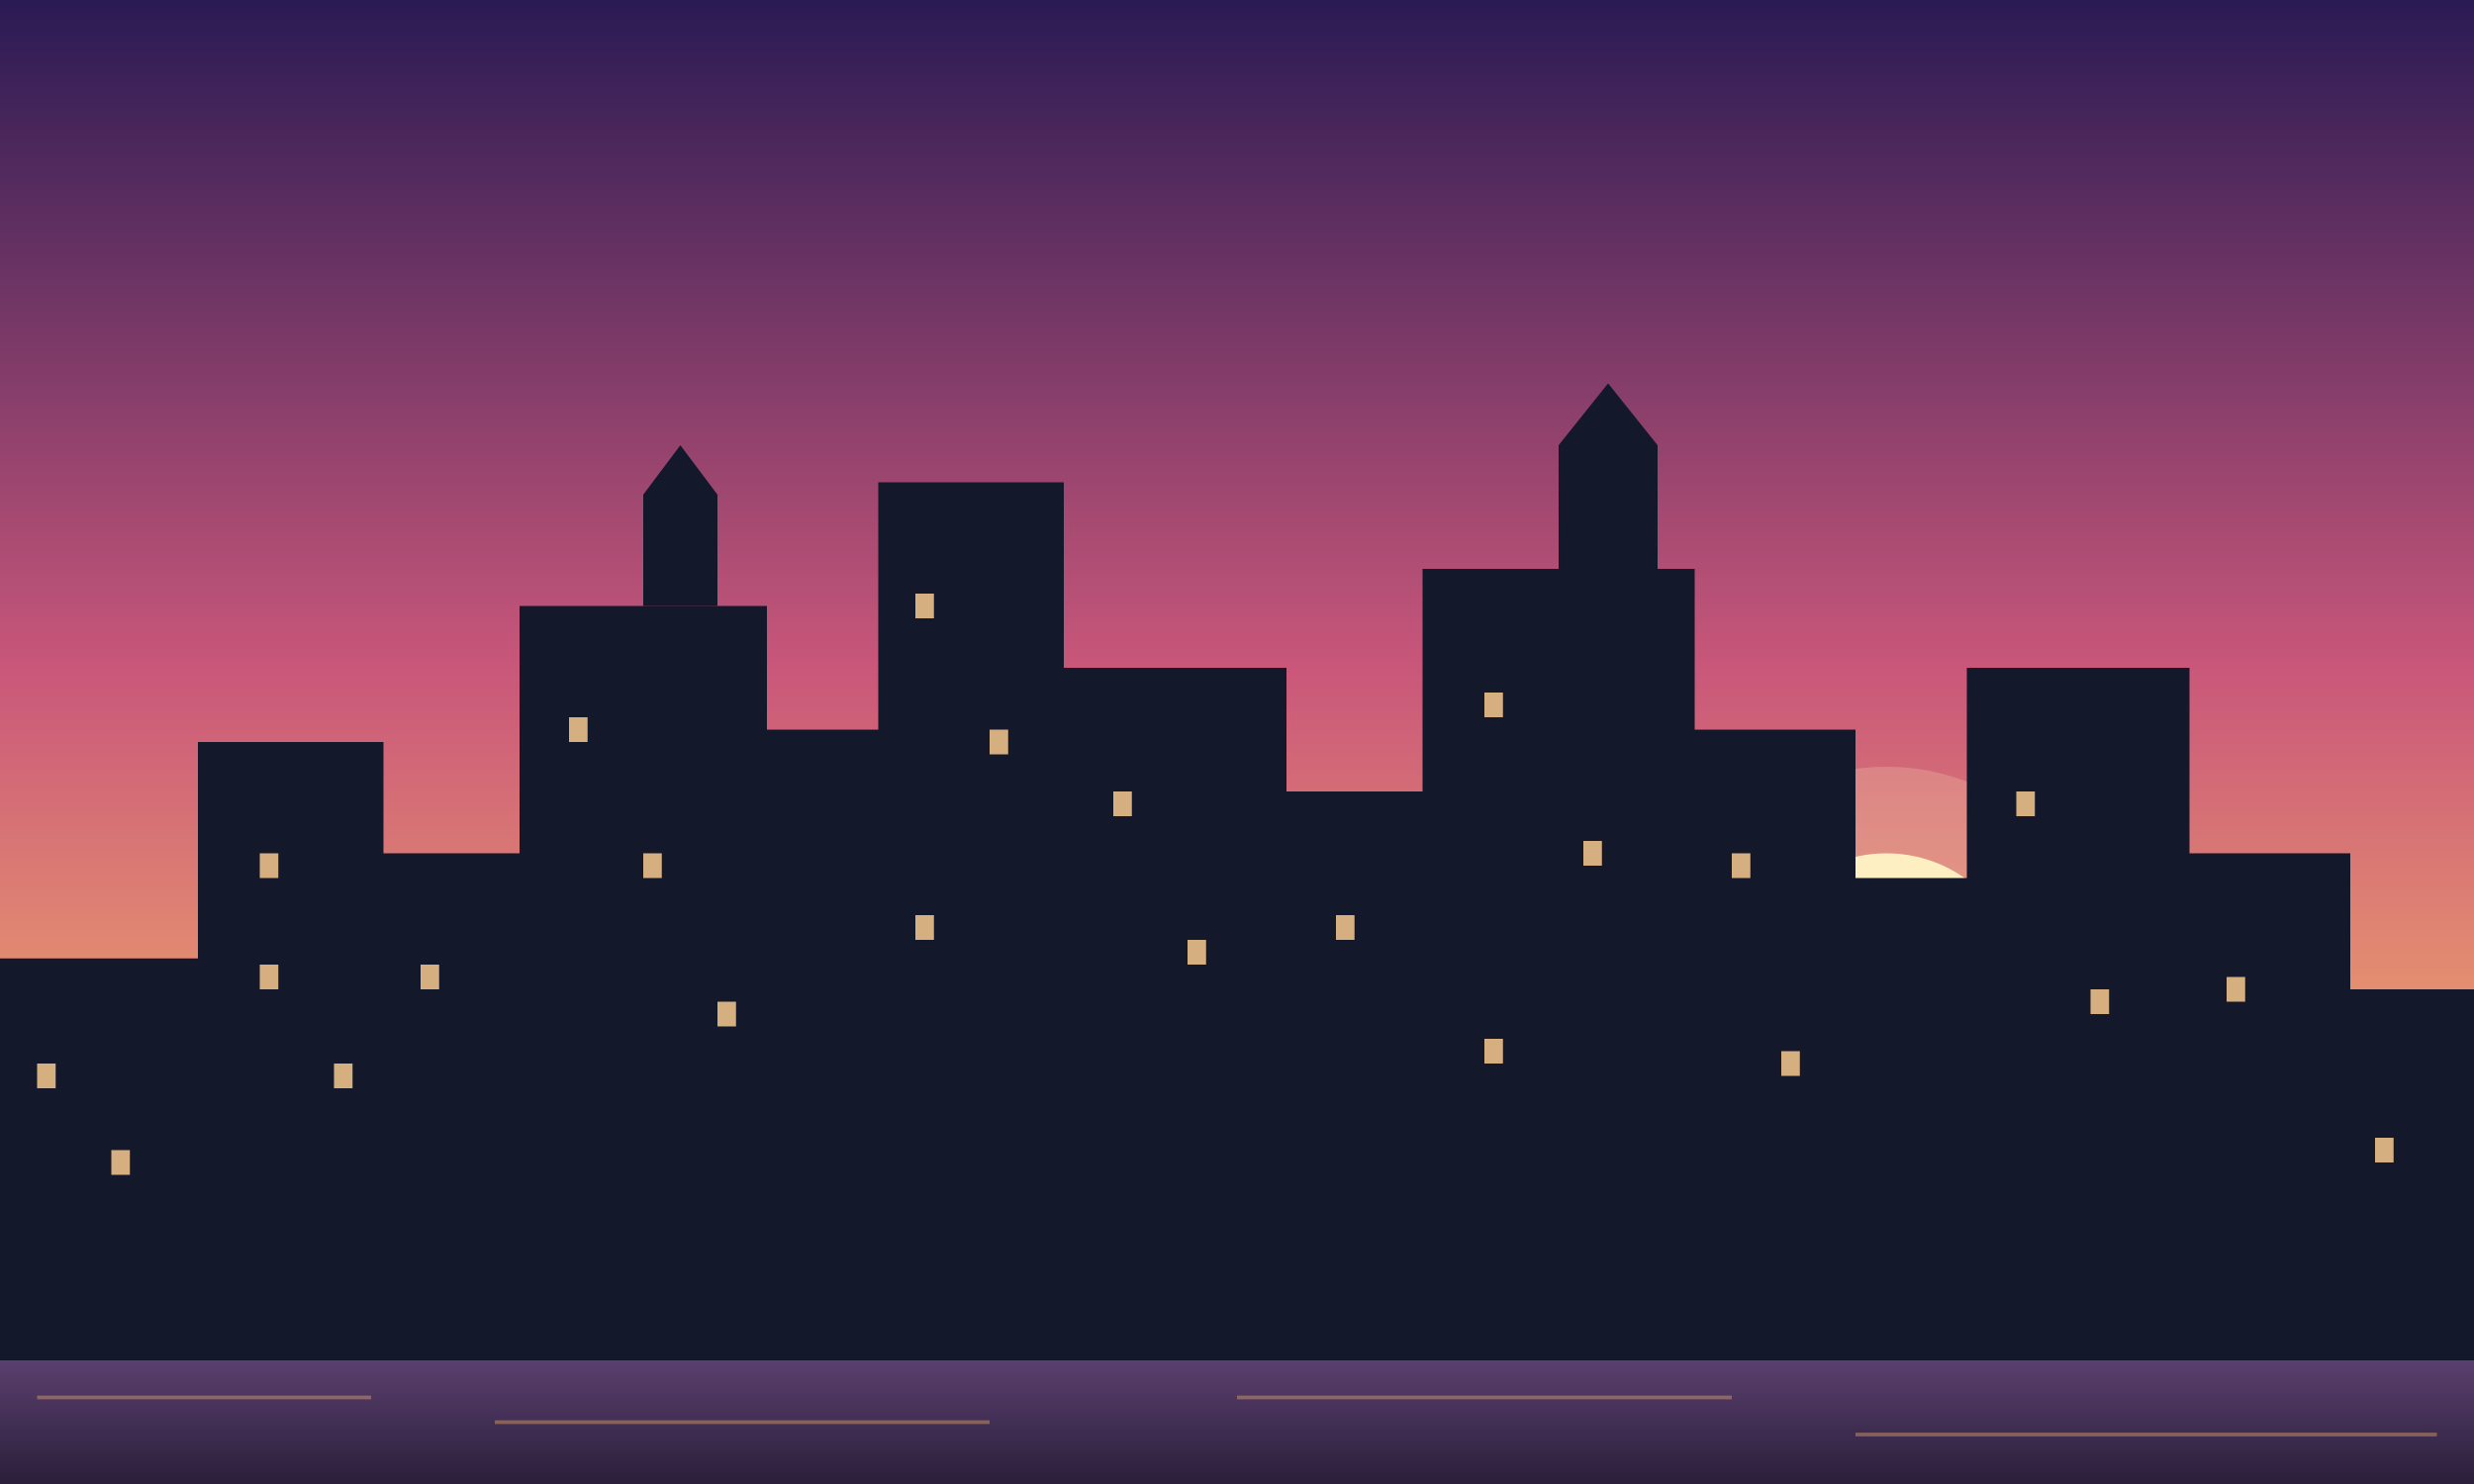
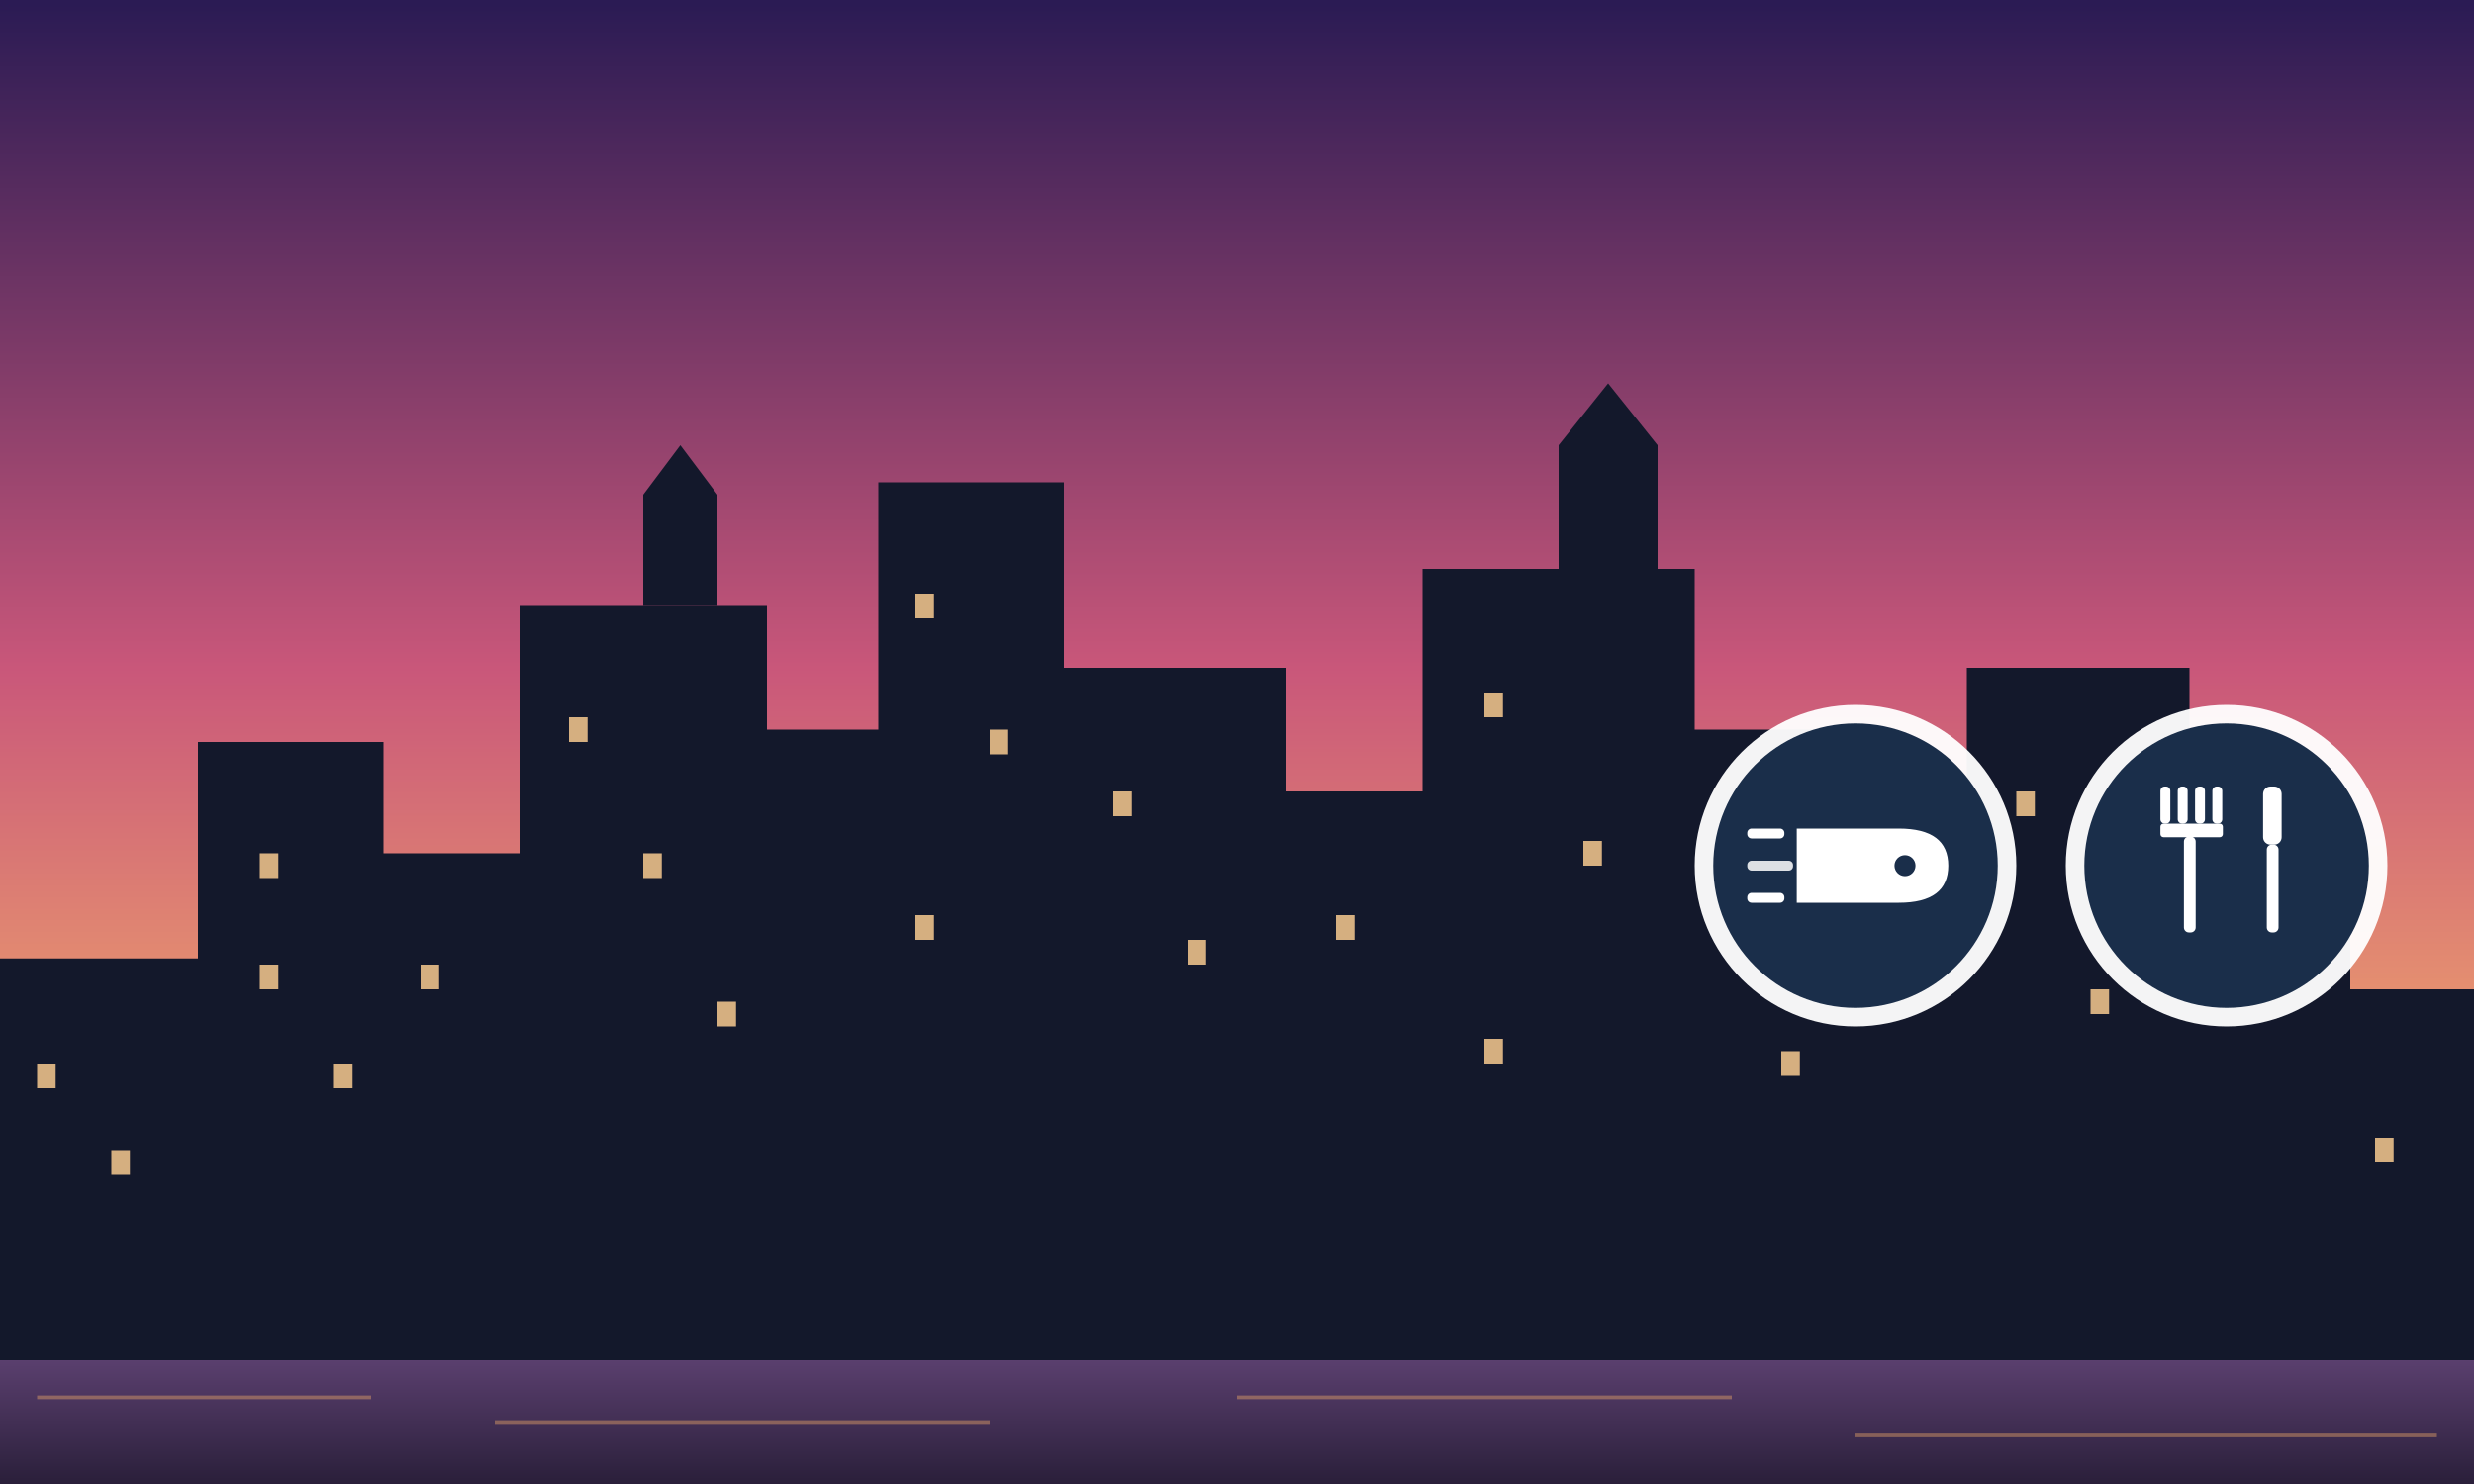
<svg xmlns="http://www.w3.org/2000/svg" viewBox="0 0 400 240" preserveAspectRatio="xMidYMid slice">
  <defs>
    <linearGradient id="ny-sky" x1="0" y1="0" x2="0" y2="1">
      <stop offset="0%" stop-color="#2b1b54" />
      <stop offset="45%" stop-color="#c9577a" />
      <stop offset="80%" stop-color="#f5b06a" />
      <stop offset="100%" stop-color="#fde0a6" />
    </linearGradient>
    <linearGradient id="ny-water" x1="0" y1="0" x2="0" y2="1">
      <stop offset="0%" stop-color="#5a3f6e" />
      <stop offset="100%" stop-color="#2a1f3a" />
    </linearGradient>
  </defs>
  <rect width="400" height="240" fill="url(#ny-sky)" />
  <circle cx="305" cy="160" r="22" fill="#fff3c4" opacity="0.95" />
  <circle cx="305" cy="160" r="36" fill="#fff3c4" opacity="0.2" />
  <g fill="#13182b">
    <rect x="-2" y="155" width="36" height="85" />
    <rect x="32" y="120" width="30" height="120" />
    <rect x="60" y="138" width="26" height="102" />
    <rect x="84" y="98" width="40" height="142" />
    <polygon points="104,98 104,80 110,72 116,80 116,98" />
    <rect x="122" y="118" width="22" height="122" />
    <rect x="142" y="78" width="30" height="162" />
    <rect x="170" y="108" width="38" height="132" />
    <rect x="206" y="128" width="26" height="112" />
    <rect x="230" y="92" width="44" height="148" />
    <polygon points="252,92 252,72 260,62 268,72 268,92" />
    <rect x="272" y="118" width="28" height="122" />
    <rect x="298" y="142" width="22" height="98" />
    <rect x="318" y="108" width="36" height="132" />
    <rect x="352" y="138" width="28" height="102" />
    <rect x="378" y="160" width="24" height="80" />
  </g>
  <g fill="#f7c98f" opacity="0.85">
    <rect x="6" y="172" width="3" height="4" />
    <rect x="18" y="186" width="3" height="4" />
    <rect x="42" y="138" width="3" height="4" />
    <rect x="42" y="156" width="3" height="4" />
    <rect x="54" y="172" width="3" height="4" />
    <rect x="68" y="156" width="3" height="4" />
    <rect x="92" y="116" width="3" height="4" />
    <rect x="104" y="138" width="3" height="4" />
    <rect x="116" y="162" width="3" height="4" />
    <rect x="148" y="96" width="3" height="4" />
    <rect x="160" y="118" width="3" height="4" />
    <rect x="148" y="148" width="3" height="4" />
    <rect x="180" y="128" width="3" height="4" />
    <rect x="192" y="152" width="3" height="4" />
    <rect x="216" y="148" width="3" height="4" />
    <rect x="240" y="112" width="3" height="4" />
    <rect x="256" y="136" width="3" height="4" />
    <rect x="240" y="168" width="3" height="4" />
    <rect x="280" y="138" width="3" height="4" />
    <rect x="288" y="170" width="3" height="4" />
    <rect x="326" y="128" width="3" height="4" />
    <rect x="338" y="160" width="3" height="4" />
    <rect x="360" y="158" width="3" height="4" />
    <rect x="384" y="184" width="3" height="4" />
  </g>
  <rect y="220" width="400" height="20" fill="url(#ny-water)" />
  <g stroke="#f5b06a" stroke-width="0.6" opacity="0.4">
    <line x1="6" y1="226" x2="60" y2="226" />
    <line x1="80" y1="230" x2="160" y2="230" />
    <line x1="200" y1="226" x2="280" y2="226" />
    <line x1="300" y1="232" x2="394" y2="232" />
  </g>
+   <g transform="translate(300, 140)">
+     <circle r="26" fill="#ffffff" opacity="0.95" />
+     <circle r="23" fill="#1a2e4a" />
+     <g fill="#ffffff">
+       <path d="M -9.5 -6 L 7 -6 Q 15 -6 15 0 Q 15 6 7 6 L -9.5 6 Z" />
+       <circle cx="8" cy="0" r="1.7" fill="#1a2e4a" />
+       <rect x="-17.5" y="-6" width="6" height="1.6" rx="0.7" />
+       <rect x="-17.5" y="-0.8" width="7.4" height="1.6" rx="0.7" opacity="0.85" />
+       <rect x="-17.5" y="4.4" width="6" height="1.6" rx="0.7" />
+     </g>
+   </g>
+   <g transform="translate(360, 140)">
+     <circle r="26" fill="#ffffff" opacity="0.95" />
+     <circle r="23" fill="#1a2e4a" />
+     <g fill="#ffffff">
+       <g transform="translate(-6, 0)">
+         <rect x="-4.7" y="-12.8" width="1.6" height="6" rx="0.7" />
+         <rect x="-1.9" y="-12.8" width="1.6" height="6" rx="0.7" />
+         <rect x="0.9" y="-12.8" width="1.6" height="6" rx="0.7" />
+         <rect x="3.7" y="-12.8" width="1.6" height="6" rx="0.7" />
+         <rect x="-4.7" y="-6.8" width="10.1" height="2.2" rx="0.5" />
+         <rect x="-0.9" y="-4.7" width="1.9" height="15.5" rx="0.8" />
+       </g>
+       <g transform="translate(7.4, 0)">
+         <rect x="-1.5" y="-12.8" width="3" height="9.4" rx="1.2" />
+         <rect x="-0.9" y="-3.4" width="1.9" height="14.2" rx="0.8" />
+       </g>
+     </g>
+   </g>
</svg>
